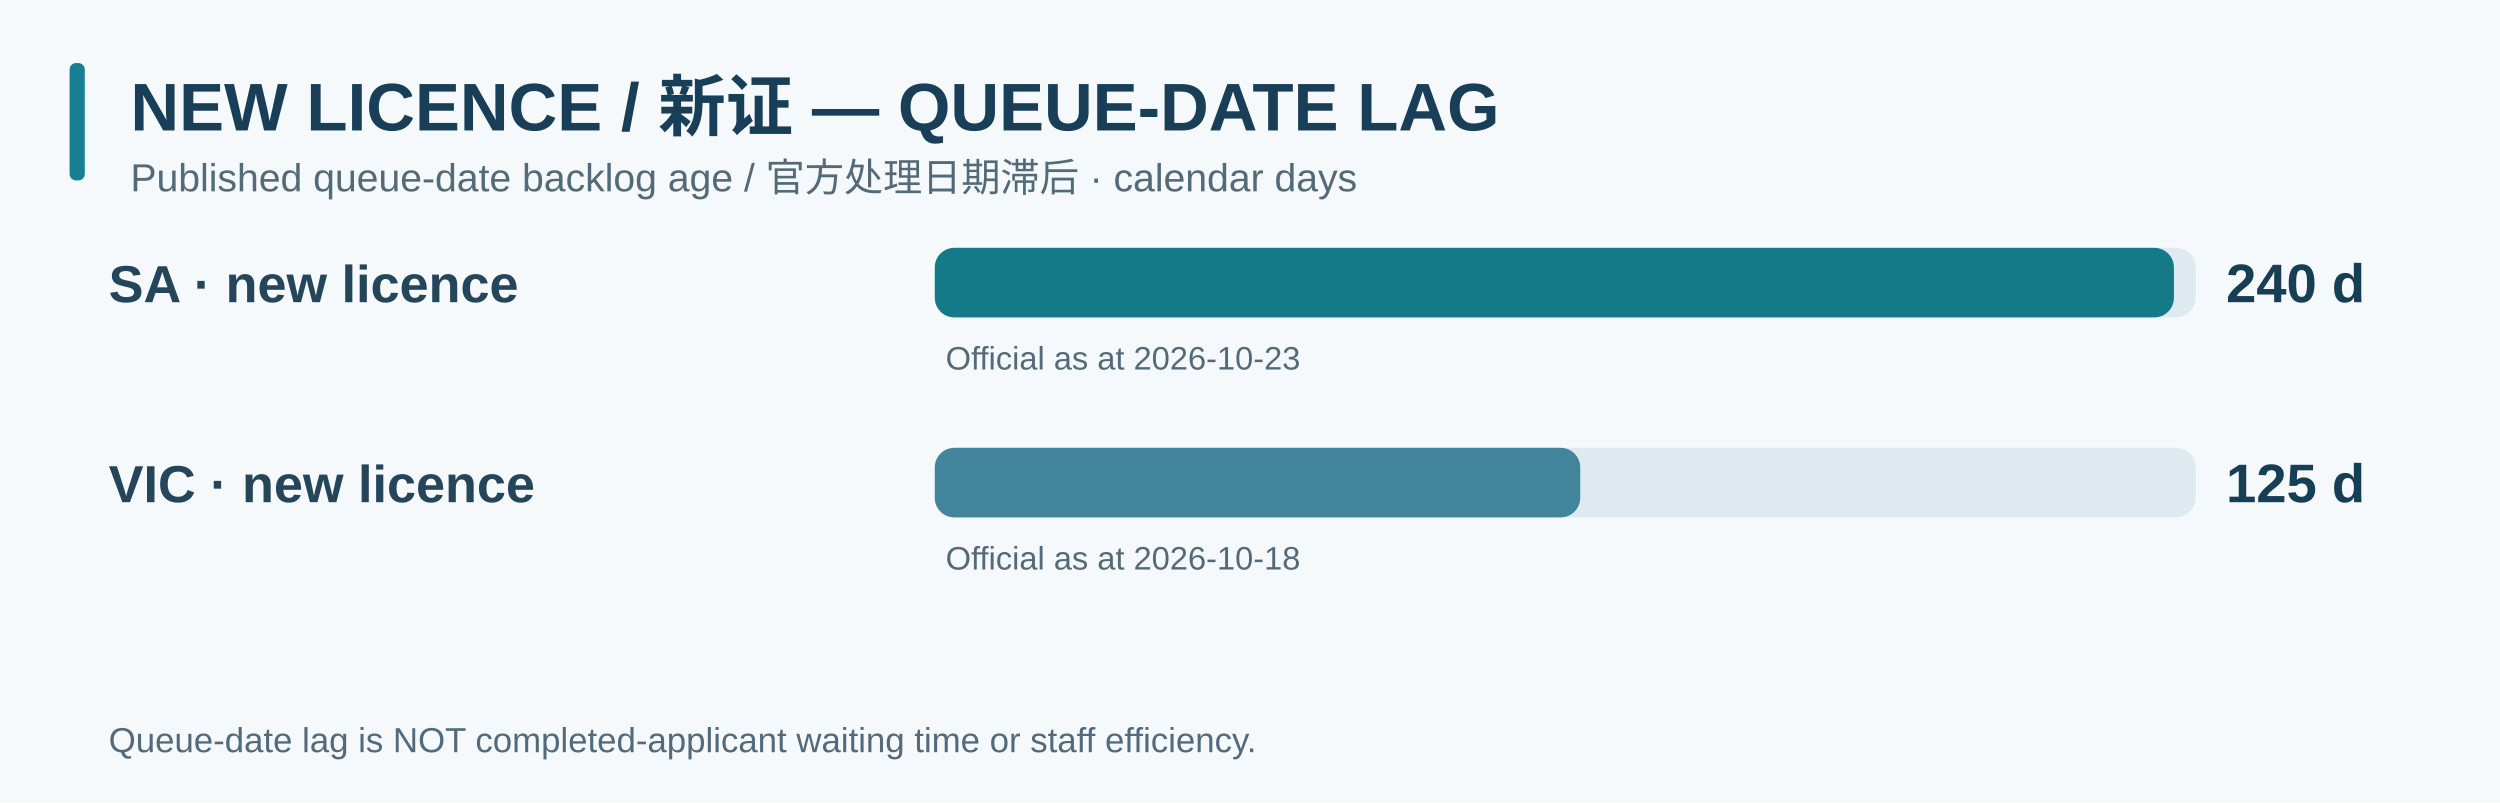
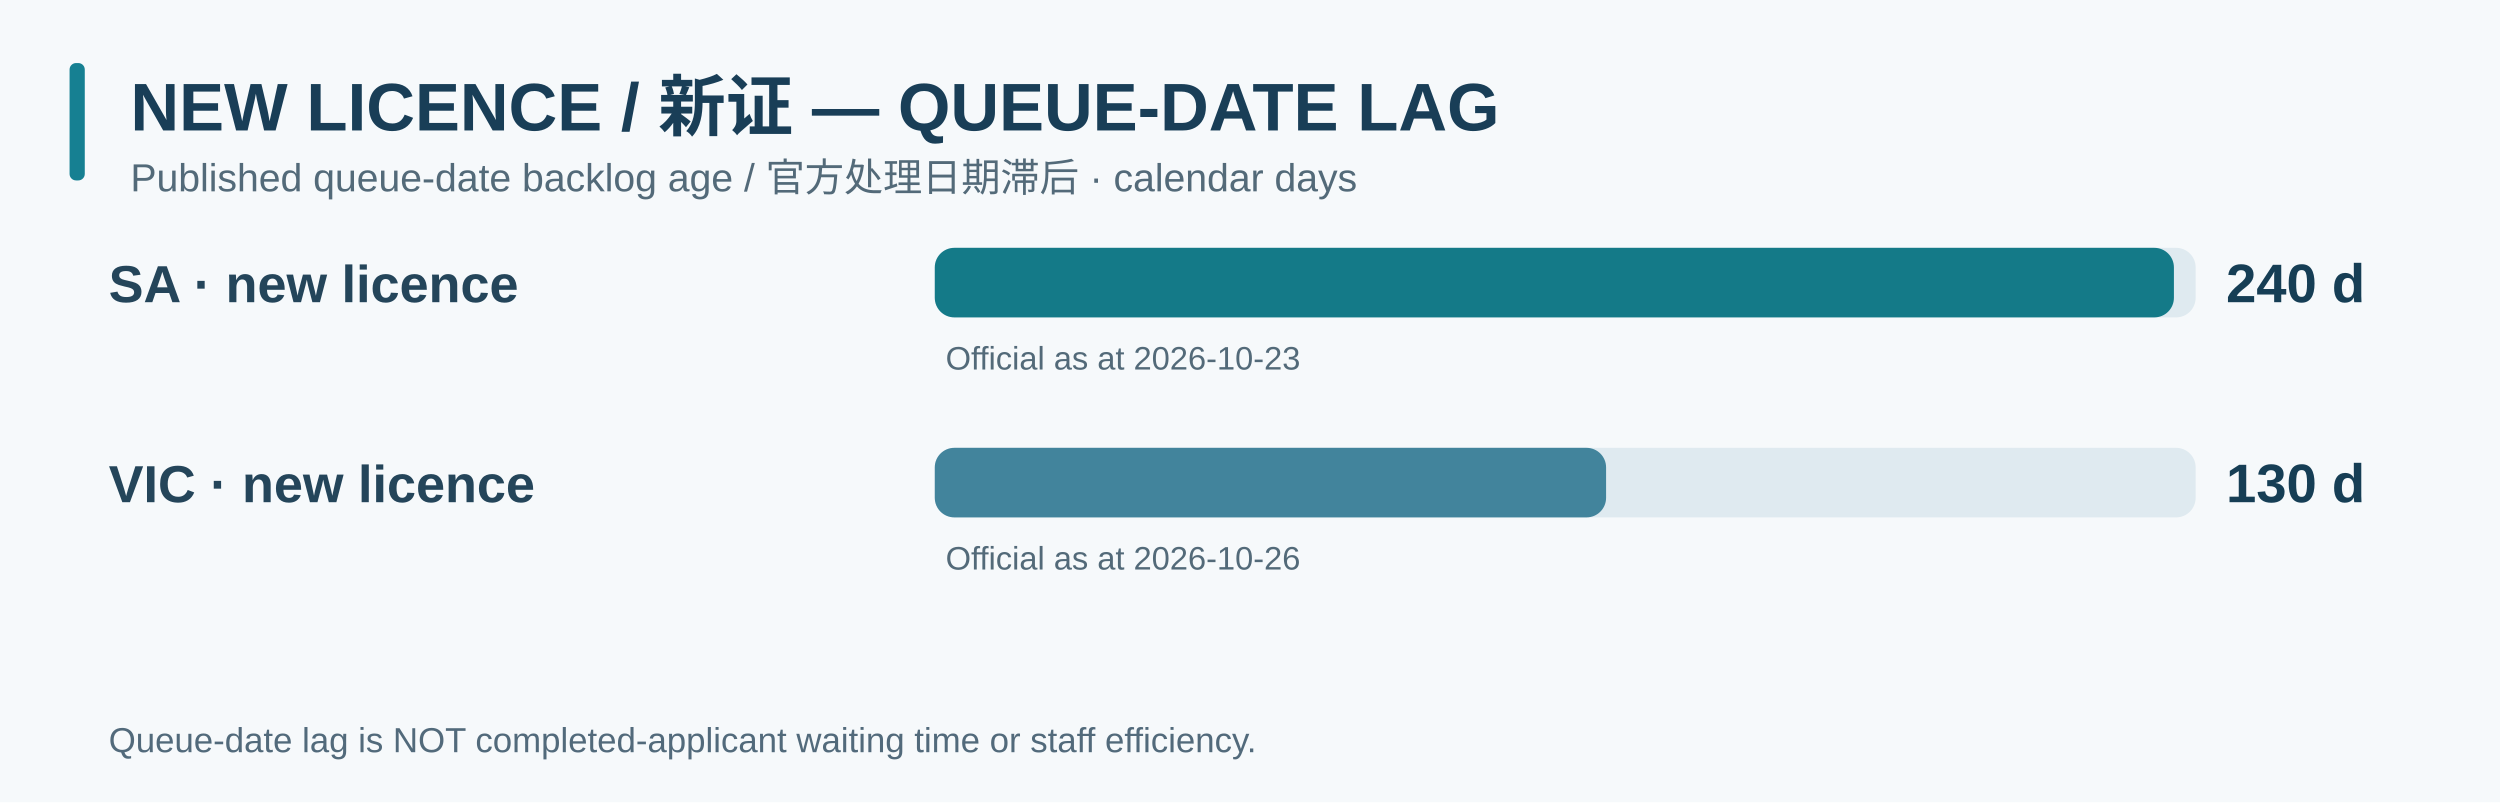
<svg xmlns="http://www.w3.org/2000/svg" width="1150" height="369" viewBox="0 0 1150 369" role="img" aria-label="NEW LICENCE / 新证 — QUEUE-DATE LAG">
  <rect width="1150" height="369" fill="#f6f9fb" />
  <rect x="32" y="29" width="7" height="54" rx="3" fill="#168092" />
  <text x="60" y="60" font-size="31" font-weight="700" font-family="Arial,sans-serif" fill="#193e57">NEW LICENCE / 新证 — QUEUE-DATE LAG</text>
  <text x="60" y="88" font-size="18" font-family="Arial,sans-serif" fill="#536a79">Published queue-date backlog age / 官方处理日期滞后 · calendar days</text>
  <text x="50" y="139" font-family="Arial,sans-serif" font-size="24" font-weight="700" fill="#24455a">SA · new licence</text>
  <rect x="430" y="114" width="580" height="32" rx="9" fill="#dfeaf0" />
  <rect x="430" y="114" width="570.0" height="32" rx="9" fill="#147a88" />
  <text x="1024" y="139" font-family="Arial,sans-serif" font-size="25" font-weight="700" fill="#163e55">240 d</text>
  <text x="435" y="170" font-family="Arial,sans-serif" font-size="15" fill="#536a79">Official as at 2026-10-23</text>
  <text x="50" y="231" font-family="Arial,sans-serif" font-size="24" font-weight="700" fill="#24455a">VIC · new licence</text>
  <rect x="430" y="206" width="580" height="32" rx="9" fill="#dfeaf0" />
-   <rect x="430" y="206" width="296.9" height="32" rx="9" fill="#42849c" />
-   <text x="1024" y="231" font-family="Arial,sans-serif" font-size="25" font-weight="700" fill="#163e55">125 d</text>
-   <text x="435" y="262" font-family="Arial,sans-serif" font-size="15" fill="#536a79">Official as at 2026-10-18</text>
+   <rect x="430" y="206" width="308.8" height="32" rx="9" fill="#42849c" />
+   <text x="1024" y="231" font-family="Arial,sans-serif" font-size="25" font-weight="700" fill="#163e55">130 d</text>
+   <text x="435" y="262" font-family="Arial,sans-serif" font-size="15" fill="#536a79">Official as at 2026-10-26</text>
  <text x="50" y="346" font-family="Arial,sans-serif" font-size="16" fill="#526a7b">Queue-date lag is NOT completed-applicant waiting time or staff efficiency.</text>
</svg>
